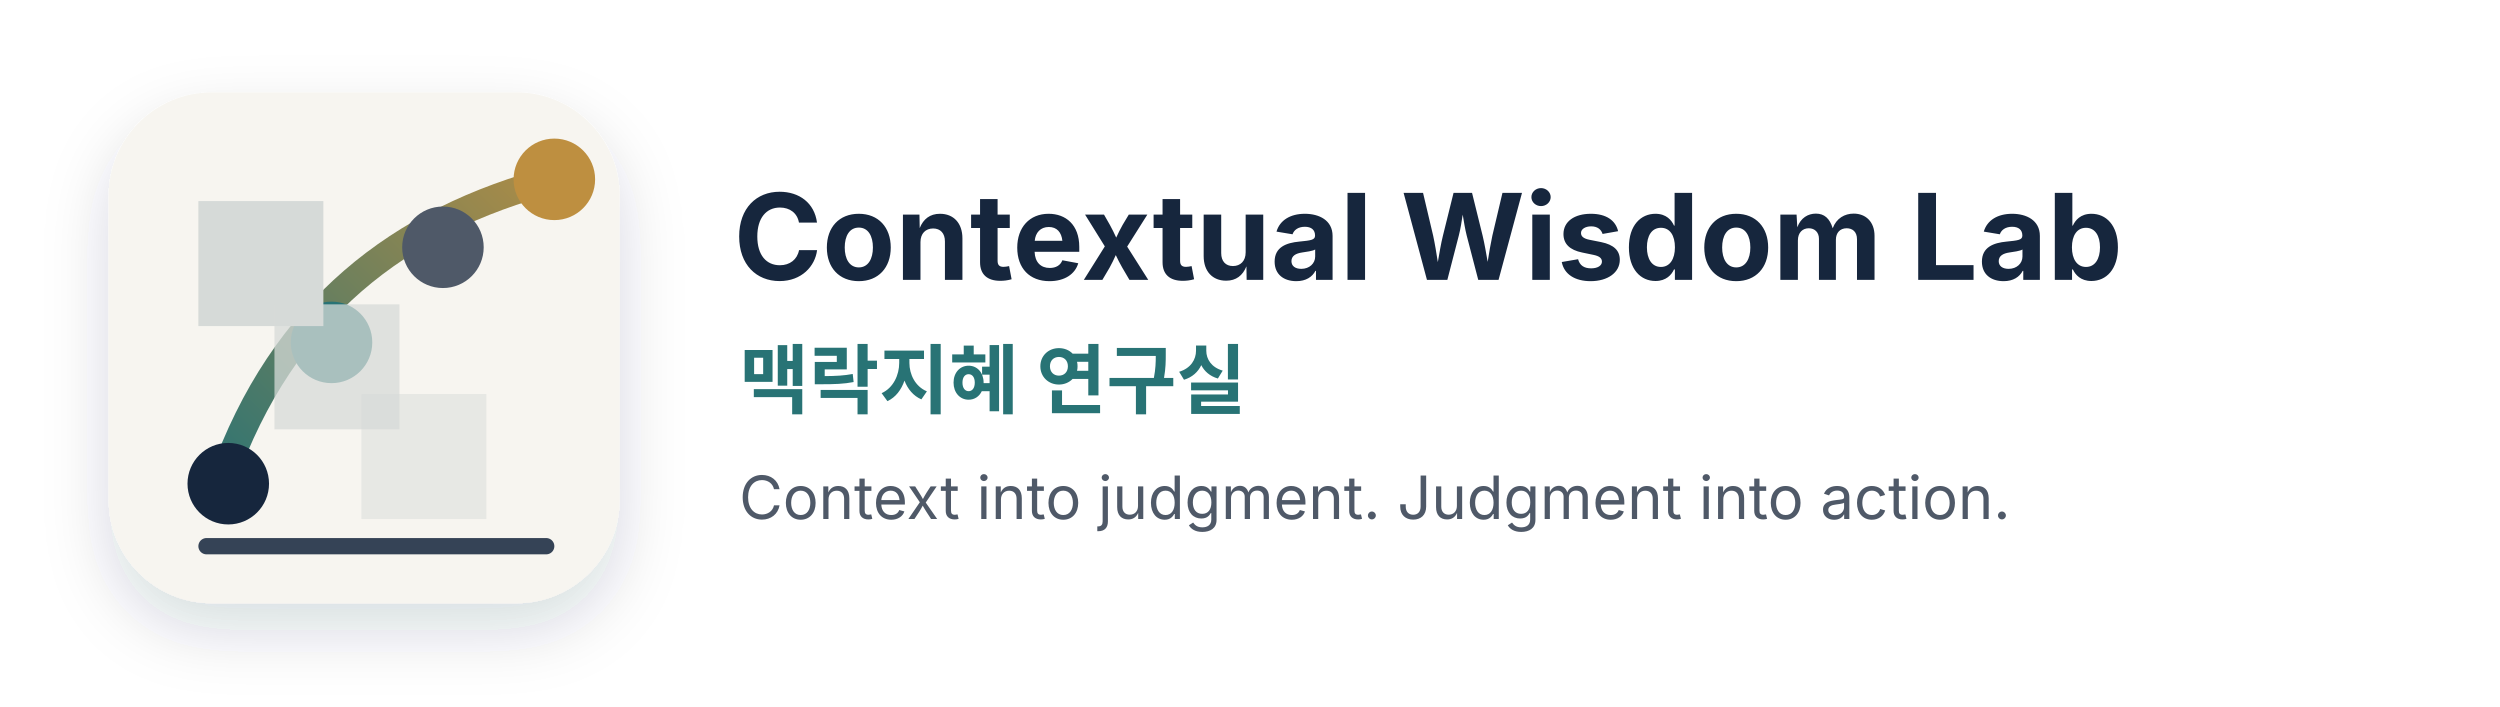
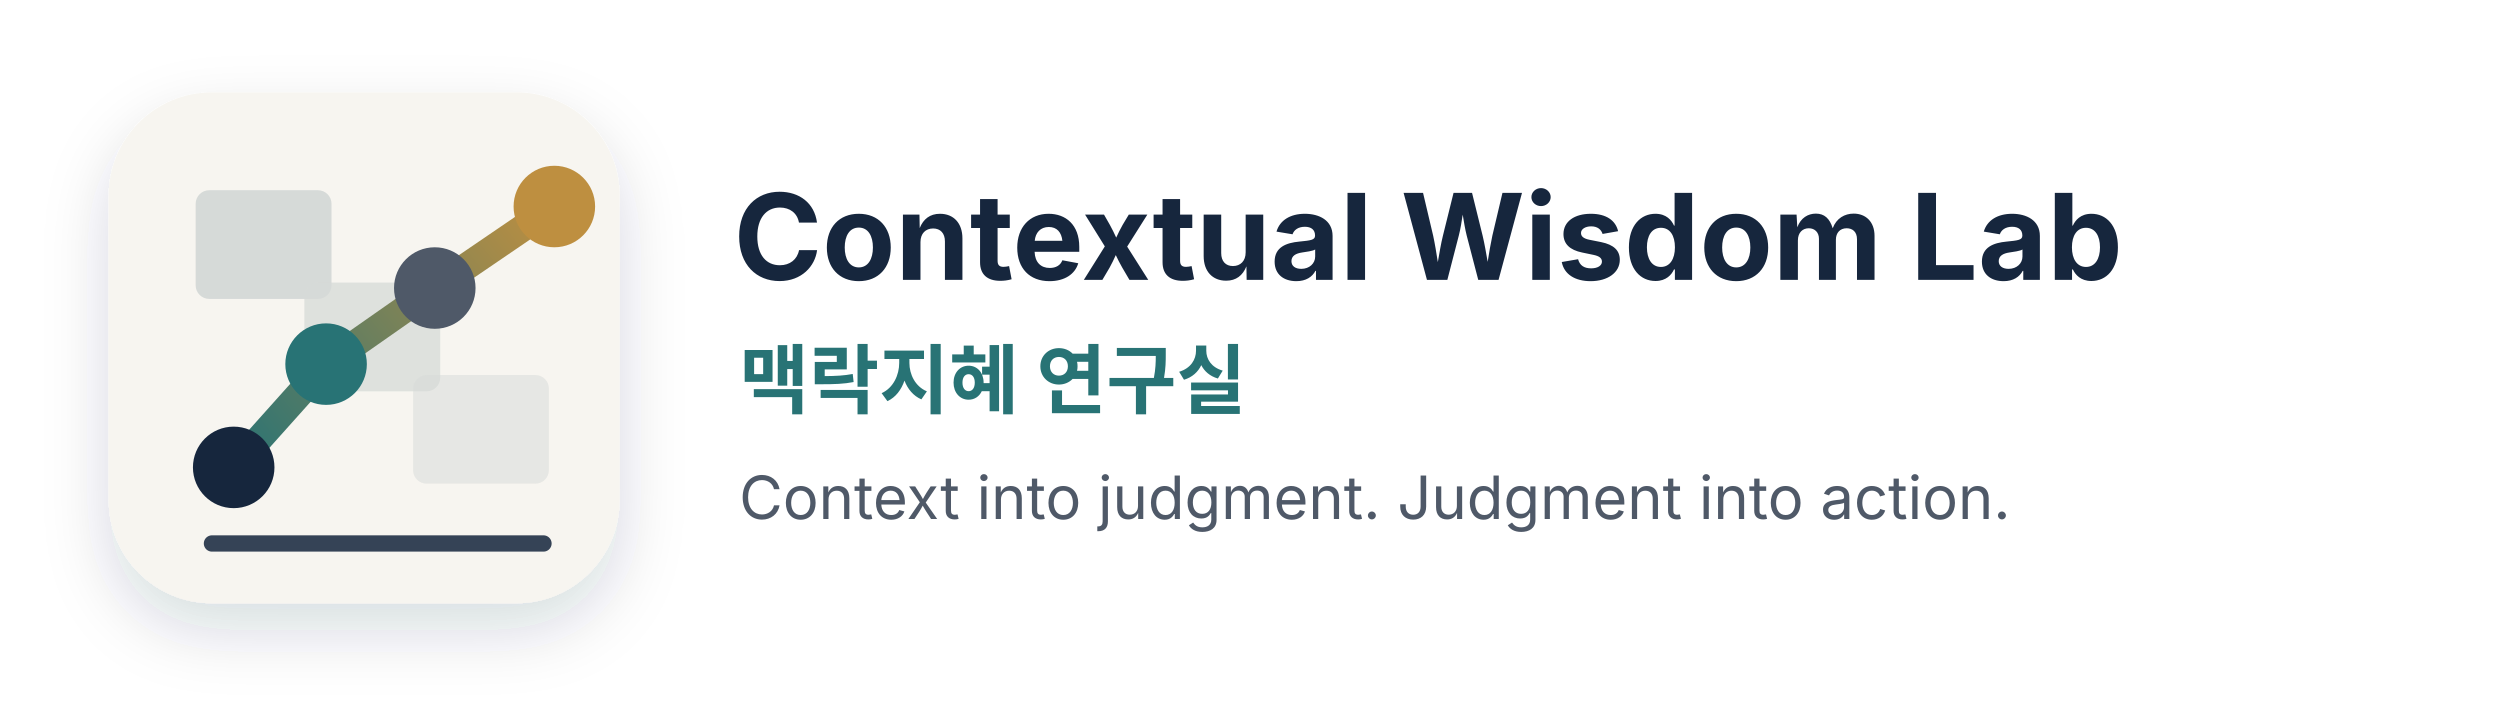
<svg xmlns="http://www.w3.org/2000/svg" viewBox="0 0 920 260" role="img" aria-labelledby="title desc">
  <defs>
-     <linearGradient id="wisdomLine" x1="80" y1="190" x2="220" y2="50" gradientUnits="userSpaceOnUse">
+     <linearGradient id="connectionLine" x1="86" y1="172" x2="204" y2="76" gradientUnits="userSpaceOnUse">
      <stop offset="0" stop-color="#287375" />
      <stop offset="1" stop-color="#BE8F40" />
    </linearGradient>
    <filter id="softShadow" x="-20%" y="-20%" width="140%" height="140%">
      <feDropShadow dx="0" dy="10" stdDeviation="12" flood-color="#16263D" flood-opacity="0.16" />
    </filter>
  </defs>
  <rect x="40" y="34" width="188" height="188" rx="38" fill="#F7F5F0" filter="url(#softShadow)" />
-   <path d="M82 176 C104 114 147 81 204 66" fill="none" stroke="url(#wisdomLine)" stroke-width="10" stroke-linecap="round" />
-   <circle cx="84" cy="178" r="15" fill="#16263D" />
-   <circle cx="122" cy="126" r="15" fill="#287375" />
-   <circle cx="163" cy="91" r="15" fill="#4F5968" />
-   <circle cx="204" cy="66" r="15" fill="#BE8F40" />
-   <path d="M73 74 H119 V120 H73 Z" fill="#D6DAD8" />
-   <path d="M101 112 H147 V158 H101 Z" fill="#D6DAD8" opacity="0.74" />
-   <path d="M133 145 H179 V191 H133 Z" fill="#D6DAD8" opacity="0.48" />
-   <path d="M76 201 H201" stroke="#16263D" stroke-width="6" stroke-linecap="round" opacity="0.86" />
+   <rect x="72" y="70" width="50" height="40" rx="5" fill="#D6DAD8" />
+   <rect x="112" y="104" width="50" height="40" rx="5" fill="#D6DAD8" opacity="0.76" />
+   <rect x="152" y="138" width="50" height="40" rx="5" fill="#D6DAD8" opacity="0.5" />
+   <path d="M86 172 L120 134 L160 106 L204 76" fill="none" stroke="url(#connectionLine)" stroke-width="10" stroke-linecap="round" stroke-linejoin="round" />
+   <circle cx="86" cy="172" r="15" fill="#16263D" />
+   <circle cx="120" cy="134" r="15" fill="#287375" />
+   <circle cx="160" cy="106" r="15" fill="#4F5968" />
+   <circle cx="204" cy="76" r="15" fill="#BE8F40" />
+   <path d="M78 200 H200" stroke="#16263D" stroke-width="6" stroke-linecap="round" opacity="0.86" />
  <text x="270" y="103" fill="#16263D" font-family="Inter, Pretendard, Apple SD Gothic Neo, Arial, sans-serif" font-size="44" font-weight="750" letter-spacing="0">
    Contextual Wisdom Lab
  </text>
  <text x="272" y="150" fill="#287375" font-family="Pretendard, Apple SD Gothic Neo, Noto Sans KR, Arial, sans-serif" font-size="28" font-weight="650" letter-spacing="0">
    맥락지혜 연구실
  </text>
  <text x="272" y="191" fill="#4F5968" font-family="Inter, Pretendard, Apple SD Gothic Neo, Arial, sans-serif" font-size="22" letter-spacing="0">
    Context into judgment. Judgment into action.
  </text>
</svg>
